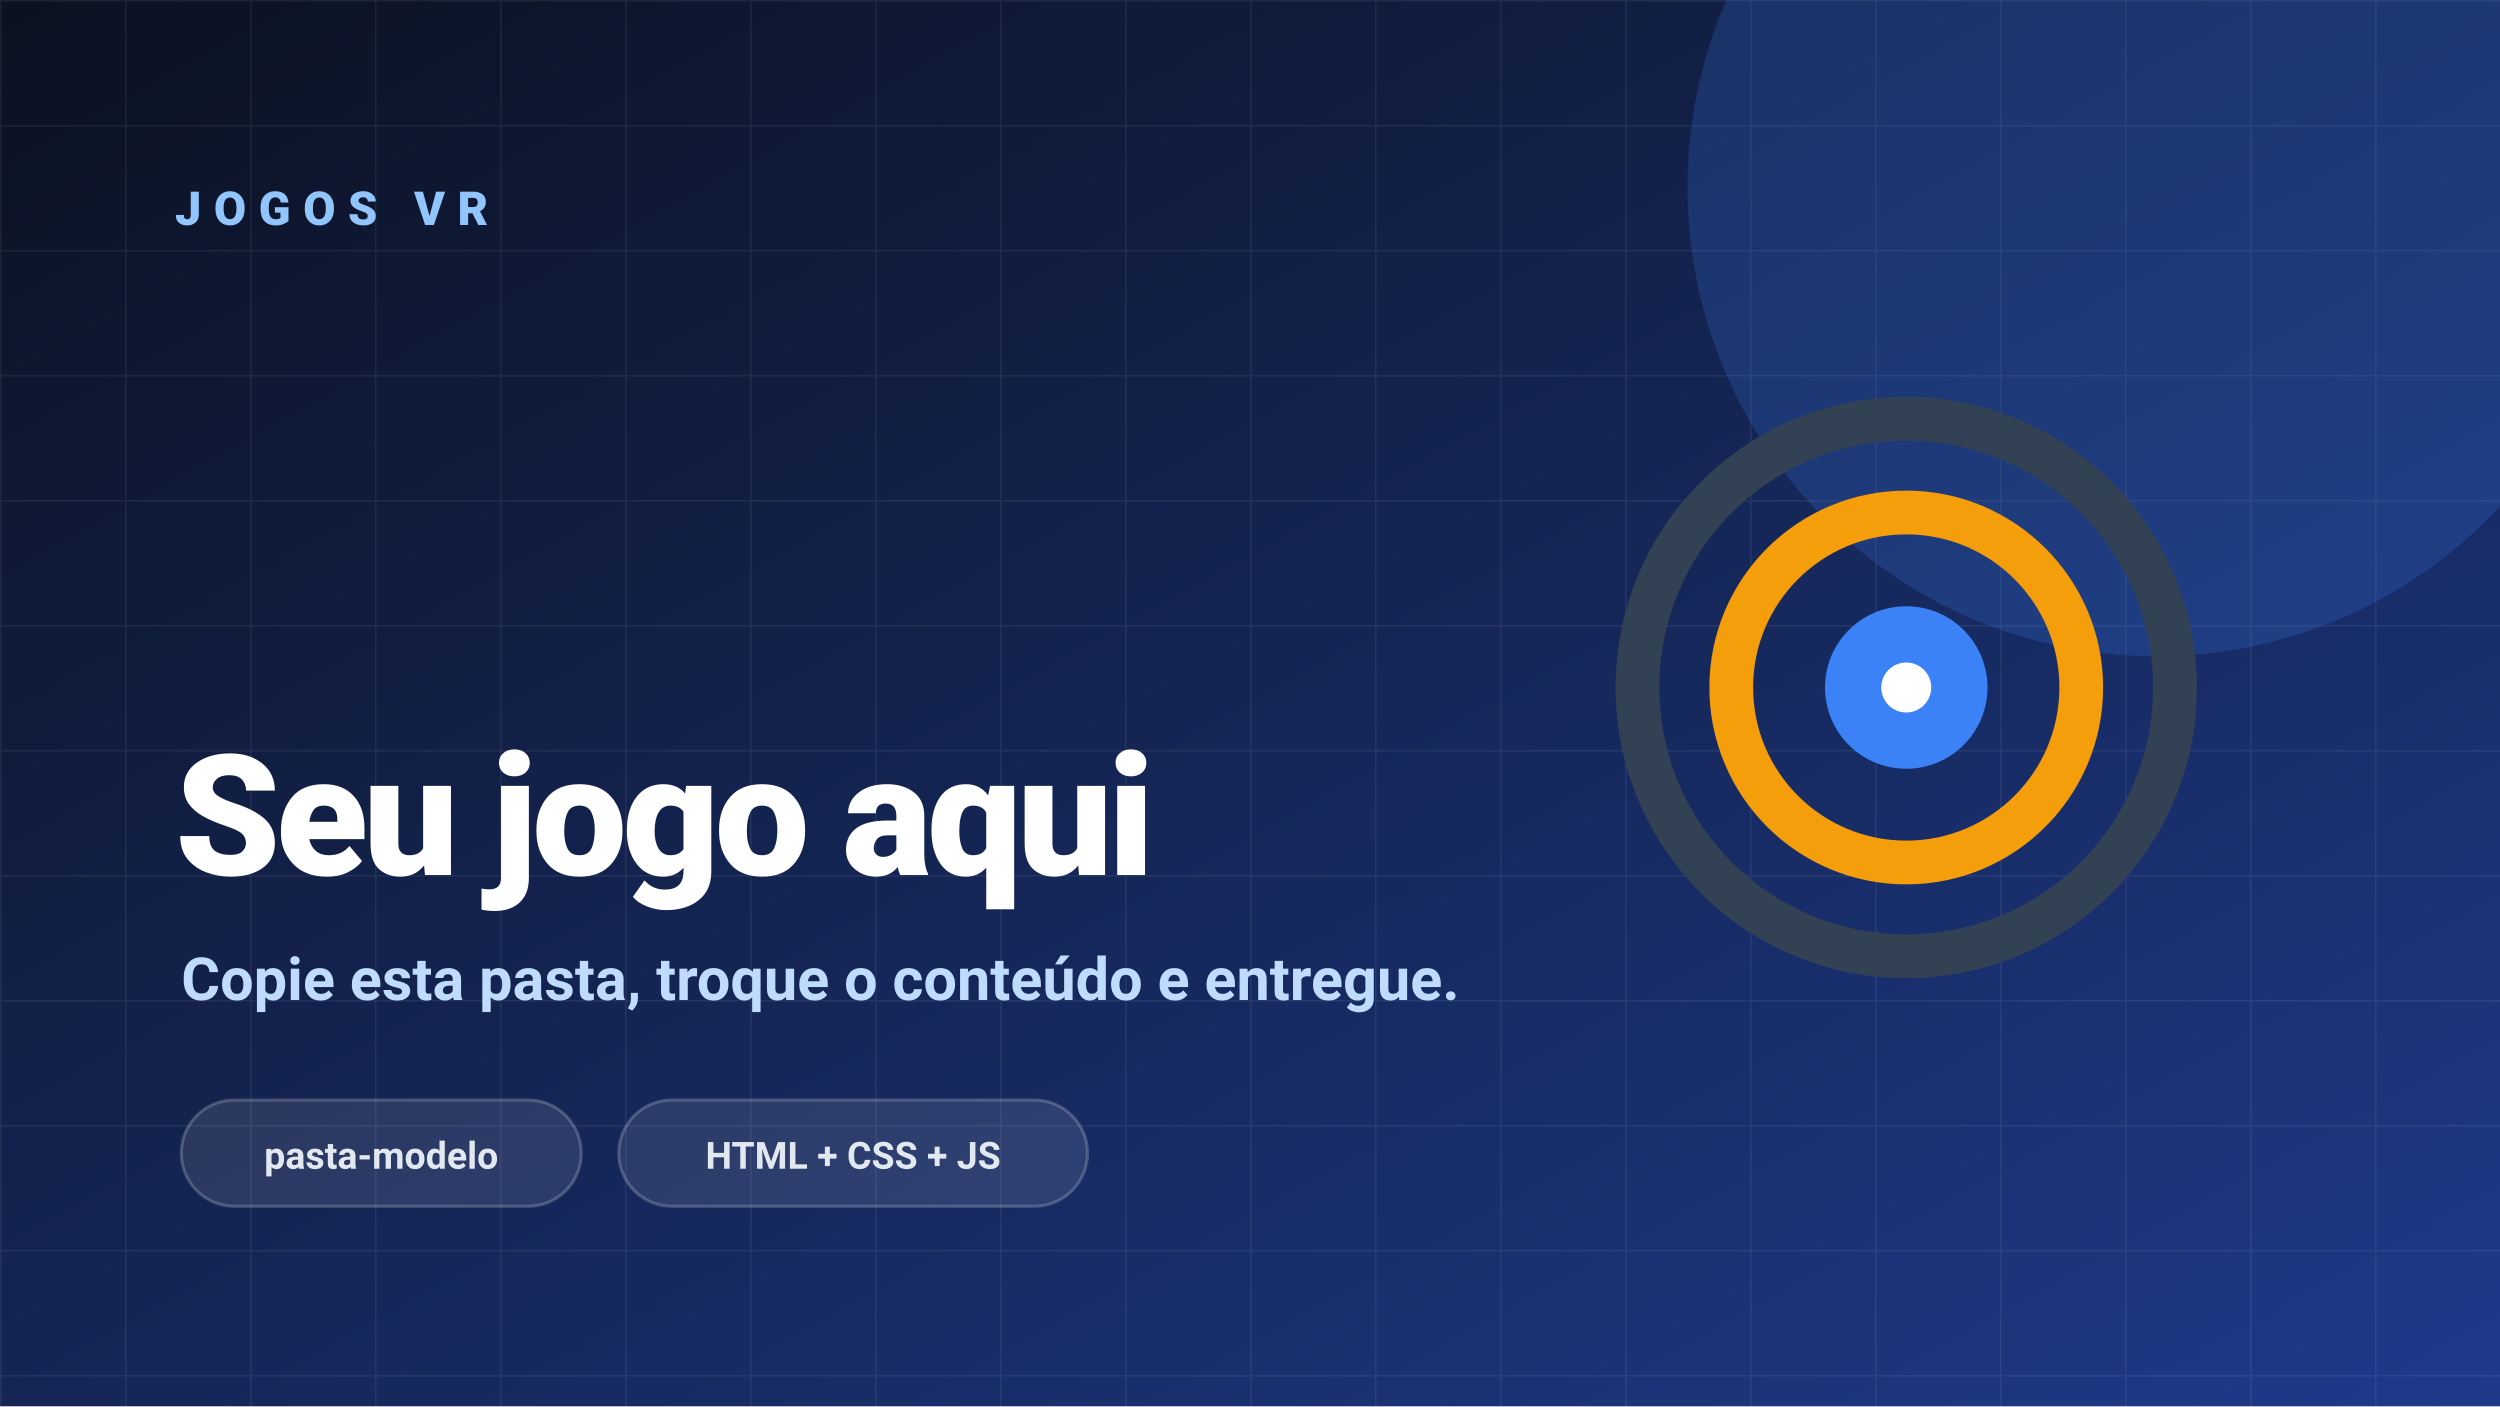
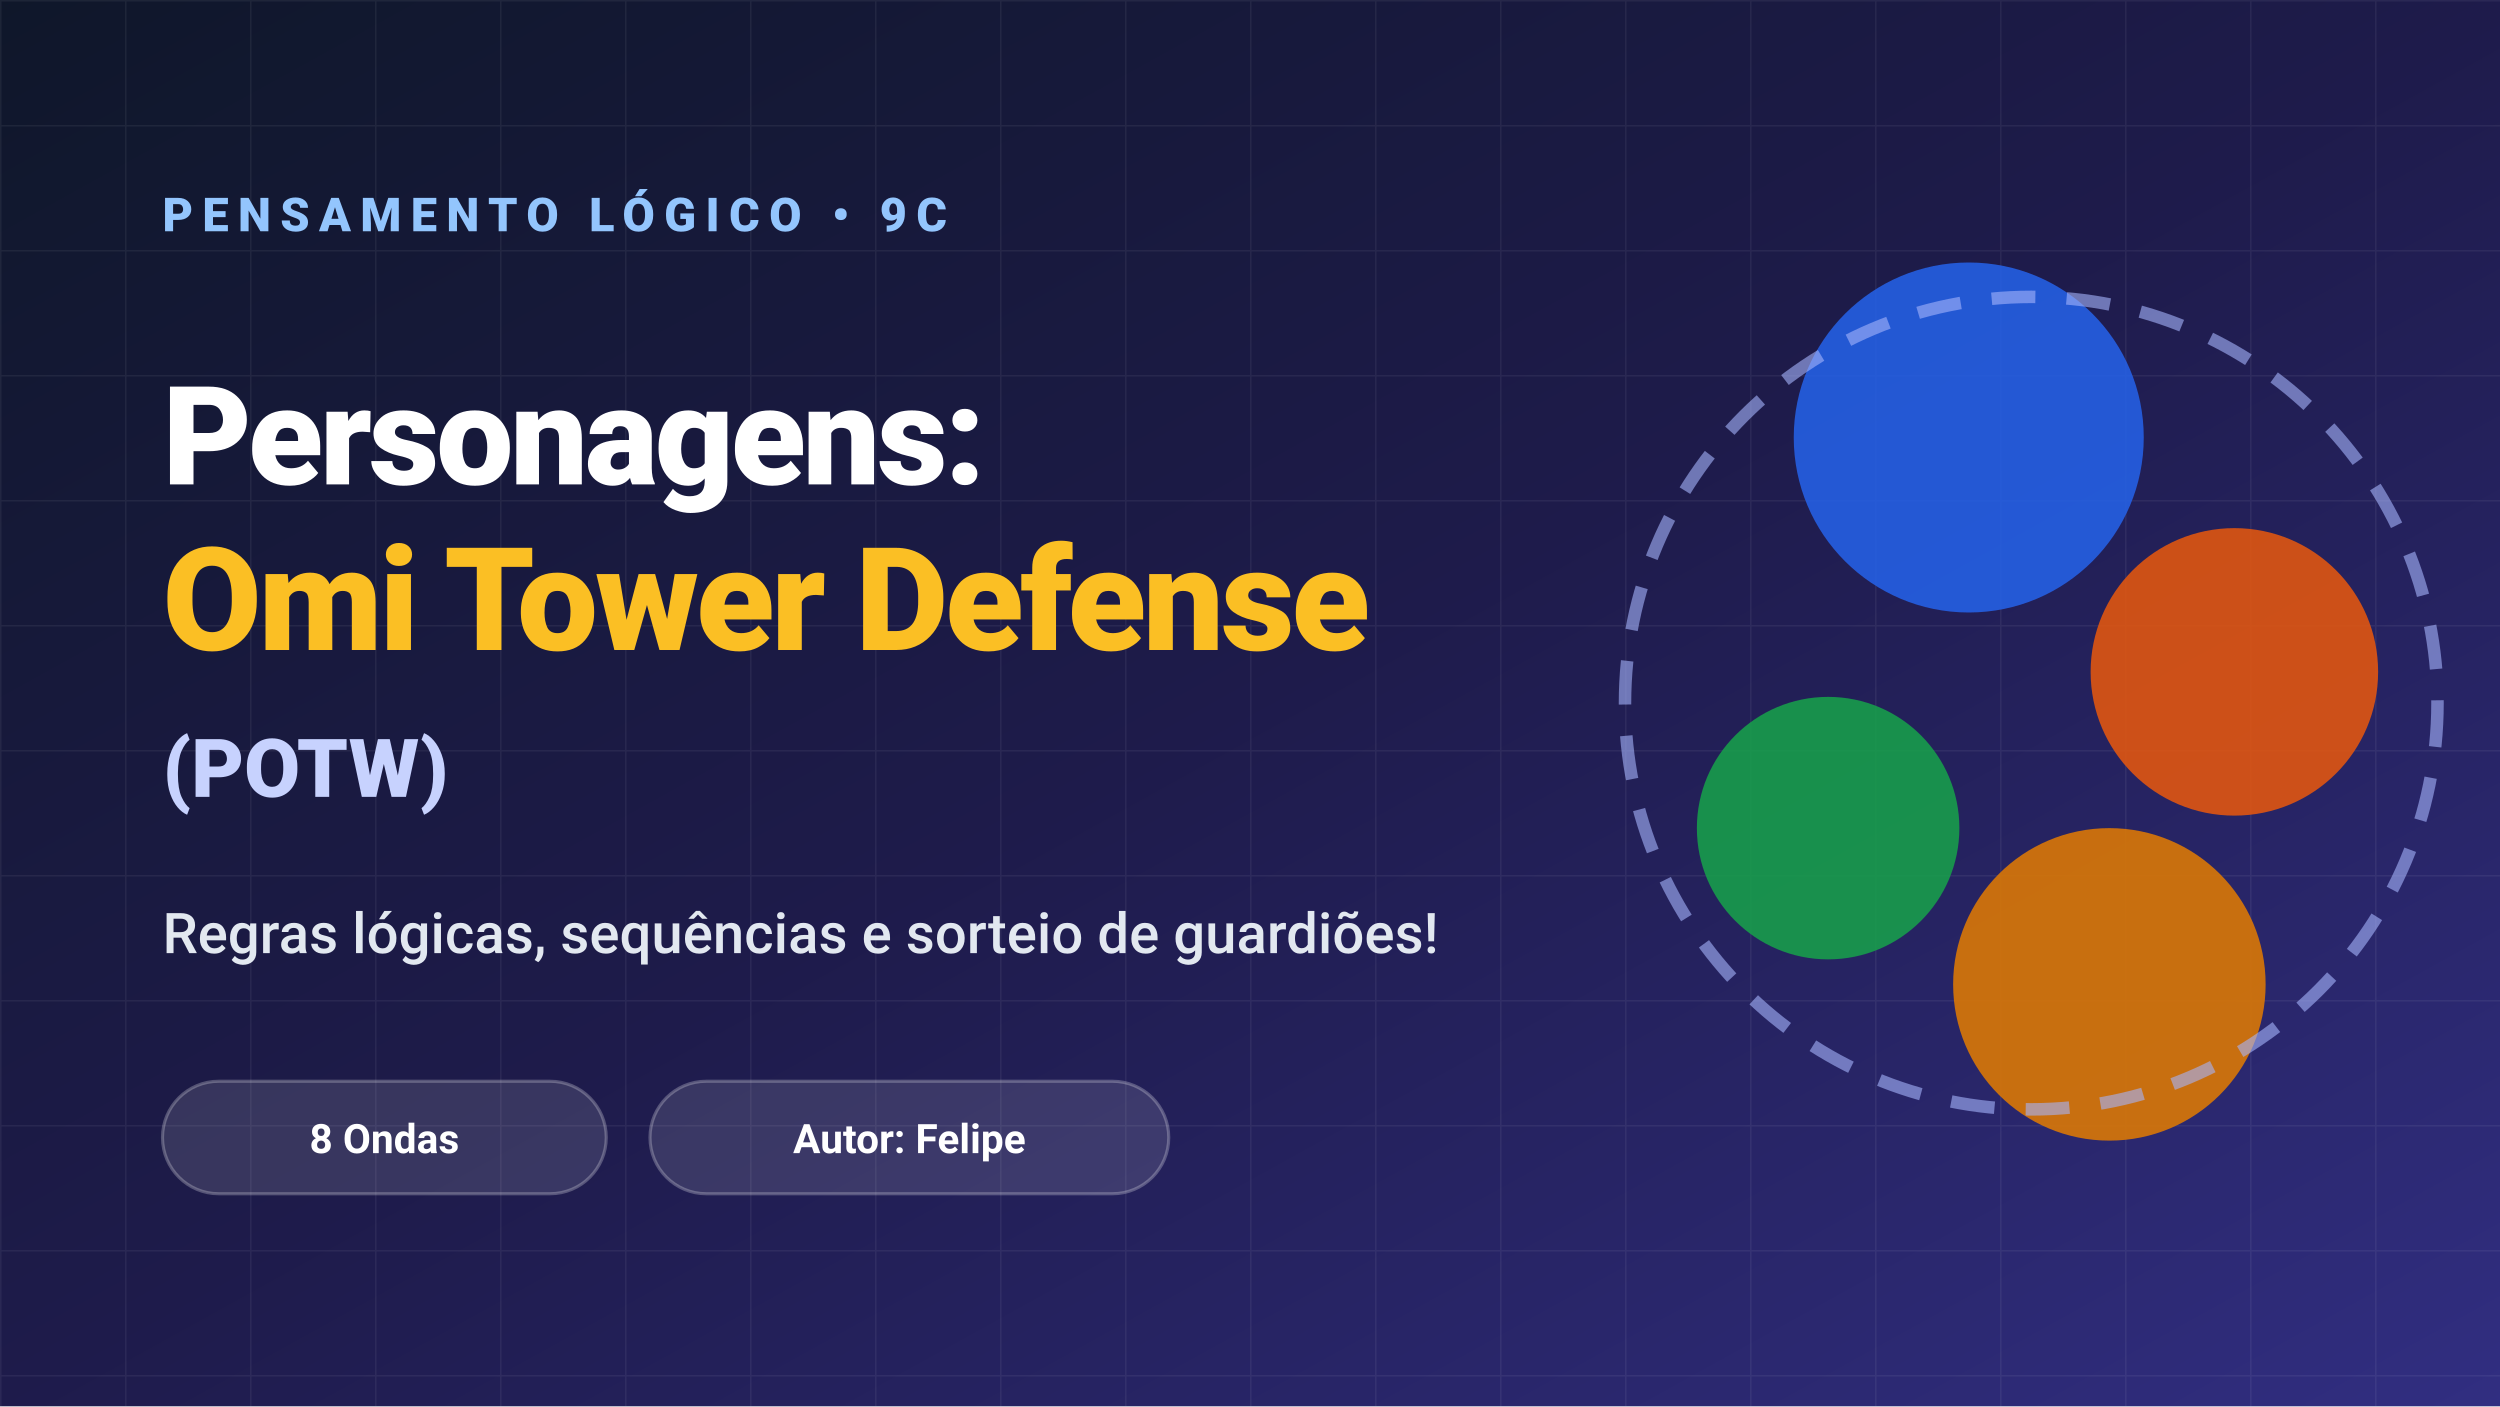
- <svg xmlns="http://www.w3.org/2000/svg" viewBox="0 0 800 450" role="img" aria-label="Capa de modelo de jogo">
+ <svg xmlns="http://www.w3.org/2000/svg" viewBox="0 0 800 450" role="img" aria-label="Capa do jogo Personagens: Omi Tower Defense (POTW)">
  <defs>
-     <linearGradient id="bg" x1="0" y1="0" x2="1" y2="1">
-       <stop offset="0" stop-color="#0b1120" />
-       <stop offset="1" stop-color="#1e3a8a" />
+     <linearGradient id="bg-potw" x1="0" y1="0" x2="1" y2="1">
+       <stop offset="0" stop-color="#0f172a" />
+       <stop offset="0.5" stop-color="#1e1b4b" />
+       <stop offset="1" stop-color="#312e81" />
    </linearGradient>
-     <pattern id="grid" width="40" height="40" patternUnits="userSpaceOnUse">
-       <path d="M40 0H0V40" fill="none" stroke="#ffffff" stroke-opacity="0.07" />
+     <pattern id="grid-potw" width="40" height="40" patternUnits="userSpaceOnUse">
+       <path d="M40 0H0V40" fill="none" stroke="#ffffff" stroke-opacity="0.06" />
    </pattern>
  </defs>
-   <rect width="800" height="450" fill="url(#bg)" />
-   <rect width="800" height="450" fill="url(#grid)" />
-   <circle cx="690" cy="60" r="150" fill="#3b82f6" opacity="0.2" />
+   <rect width="800" height="450" fill="url(#bg-potw)" />
+   <rect width="800" height="450" fill="url(#grid-potw)" />
+   <circle cx="630" cy="140" r="56" fill="#2563eb" opacity="0.85" />
+   <circle cx="715" cy="215" r="46" fill="#ea580c" opacity="0.85" />
+   <circle cx="585" cy="265" r="42" fill="#16a34a" opacity="0.85" />
+   <circle cx="675" cy="315" r="50" fill="#d97706" opacity="0.9" />
+   <circle cx="650" cy="225" r="130" fill="none" stroke="#a5b4fc" stroke-width="4" stroke-dasharray="14 10" opacity="0.6" />
  <g font-family="ui-sans-serif, system-ui, -apple-system, Segoe UI, Roboto, Arial, sans-serif">
-     <text x="56" y="72" fill="#93c5fd" font-size="15" font-weight="800" letter-spacing="4">JOGOS VR</text>
-     <g transform="translate(520 130)">
-       <circle cx="90" cy="90" r="86" fill="none" stroke="#334155" stroke-width="14" />
-       <circle cx="90" cy="90" r="56" fill="none" stroke="#f59e0b" stroke-width="14" />
-       <circle cx="90" cy="90" r="26" fill="#3b82f6" />
-       <circle cx="90" cy="90" r="8" fill="#ffffff" />
+     <text x="52" y="74" fill="#93c5fd" font-size="15" font-weight="800" letter-spacing="3">PENSAMENTO LÓGICO • 9C</text>
+     <text x="52" y="155" fill="#ffffff" font-size="44" font-weight="900" letter-spacing="-1">Personagens:</text>
+     <text x="52" y="208" fill="#fbbf24" font-size="46" font-weight="900" letter-spacing="-1">Omi Tower Defense</text>
+     <text x="52" y="255" fill="#c7d2fe" font-size="26" font-weight="800">(POTW)</text>
+     <text x="52" y="305" fill="#e2e8f0" font-size="18" font-weight="500">Regras lógicas, sequências e sorteio de guardiões!</text>
+     <g transform="translate(52 346)">
+       <rect width="142" height="36" rx="18" fill="#ffffff" fill-opacity="0.12" stroke="#ffffff" stroke-opacity="0.25" />
+       <text x="71" y="23" fill="#ffffff" font-size="13" font-weight="700" text-anchor="middle">8 Ondas</text>
    </g>
-     <text x="56" y="280" fill="#ffffff" font-size="54" font-weight="900" letter-spacing="-1.5">Seu jogo aqui</text>
-     <text x="58" y="320" fill="#bfdbfe" font-size="19" font-weight="600">Copie esta pasta, troque o conteúdo e entregue.</text>
-     <g transform="translate(58 352)">
-       <rect width="128" height="34" rx="17" fill="#ffffff" fill-opacity="0.1" stroke="#ffffff" stroke-opacity="0.2" />
-       <text x="64" y="22" fill="#e2e8f0" font-size="12" font-weight="700" text-anchor="middle">pasta-modelo</text>
-     </g>
-     <g transform="translate(198 352)">
-       <rect width="150" height="34" rx="17" fill="#ffffff" fill-opacity="0.1" stroke="#ffffff" stroke-opacity="0.2" />
-       <text x="75" y="22" fill="#e2e8f0" font-size="12" font-weight="700" text-anchor="middle">HTML + CSS + JS</text>
+     <g transform="translate(208 346)">
+       <rect width="166" height="36" rx="18" fill="#ffffff" fill-opacity="0.12" stroke="#ffffff" stroke-opacity="0.25" />
+       <text x="83" y="23" fill="#ffffff" font-size="13" font-weight="700" text-anchor="middle">Autor: Felipe</text>
    </g>
  </g>
</svg>
